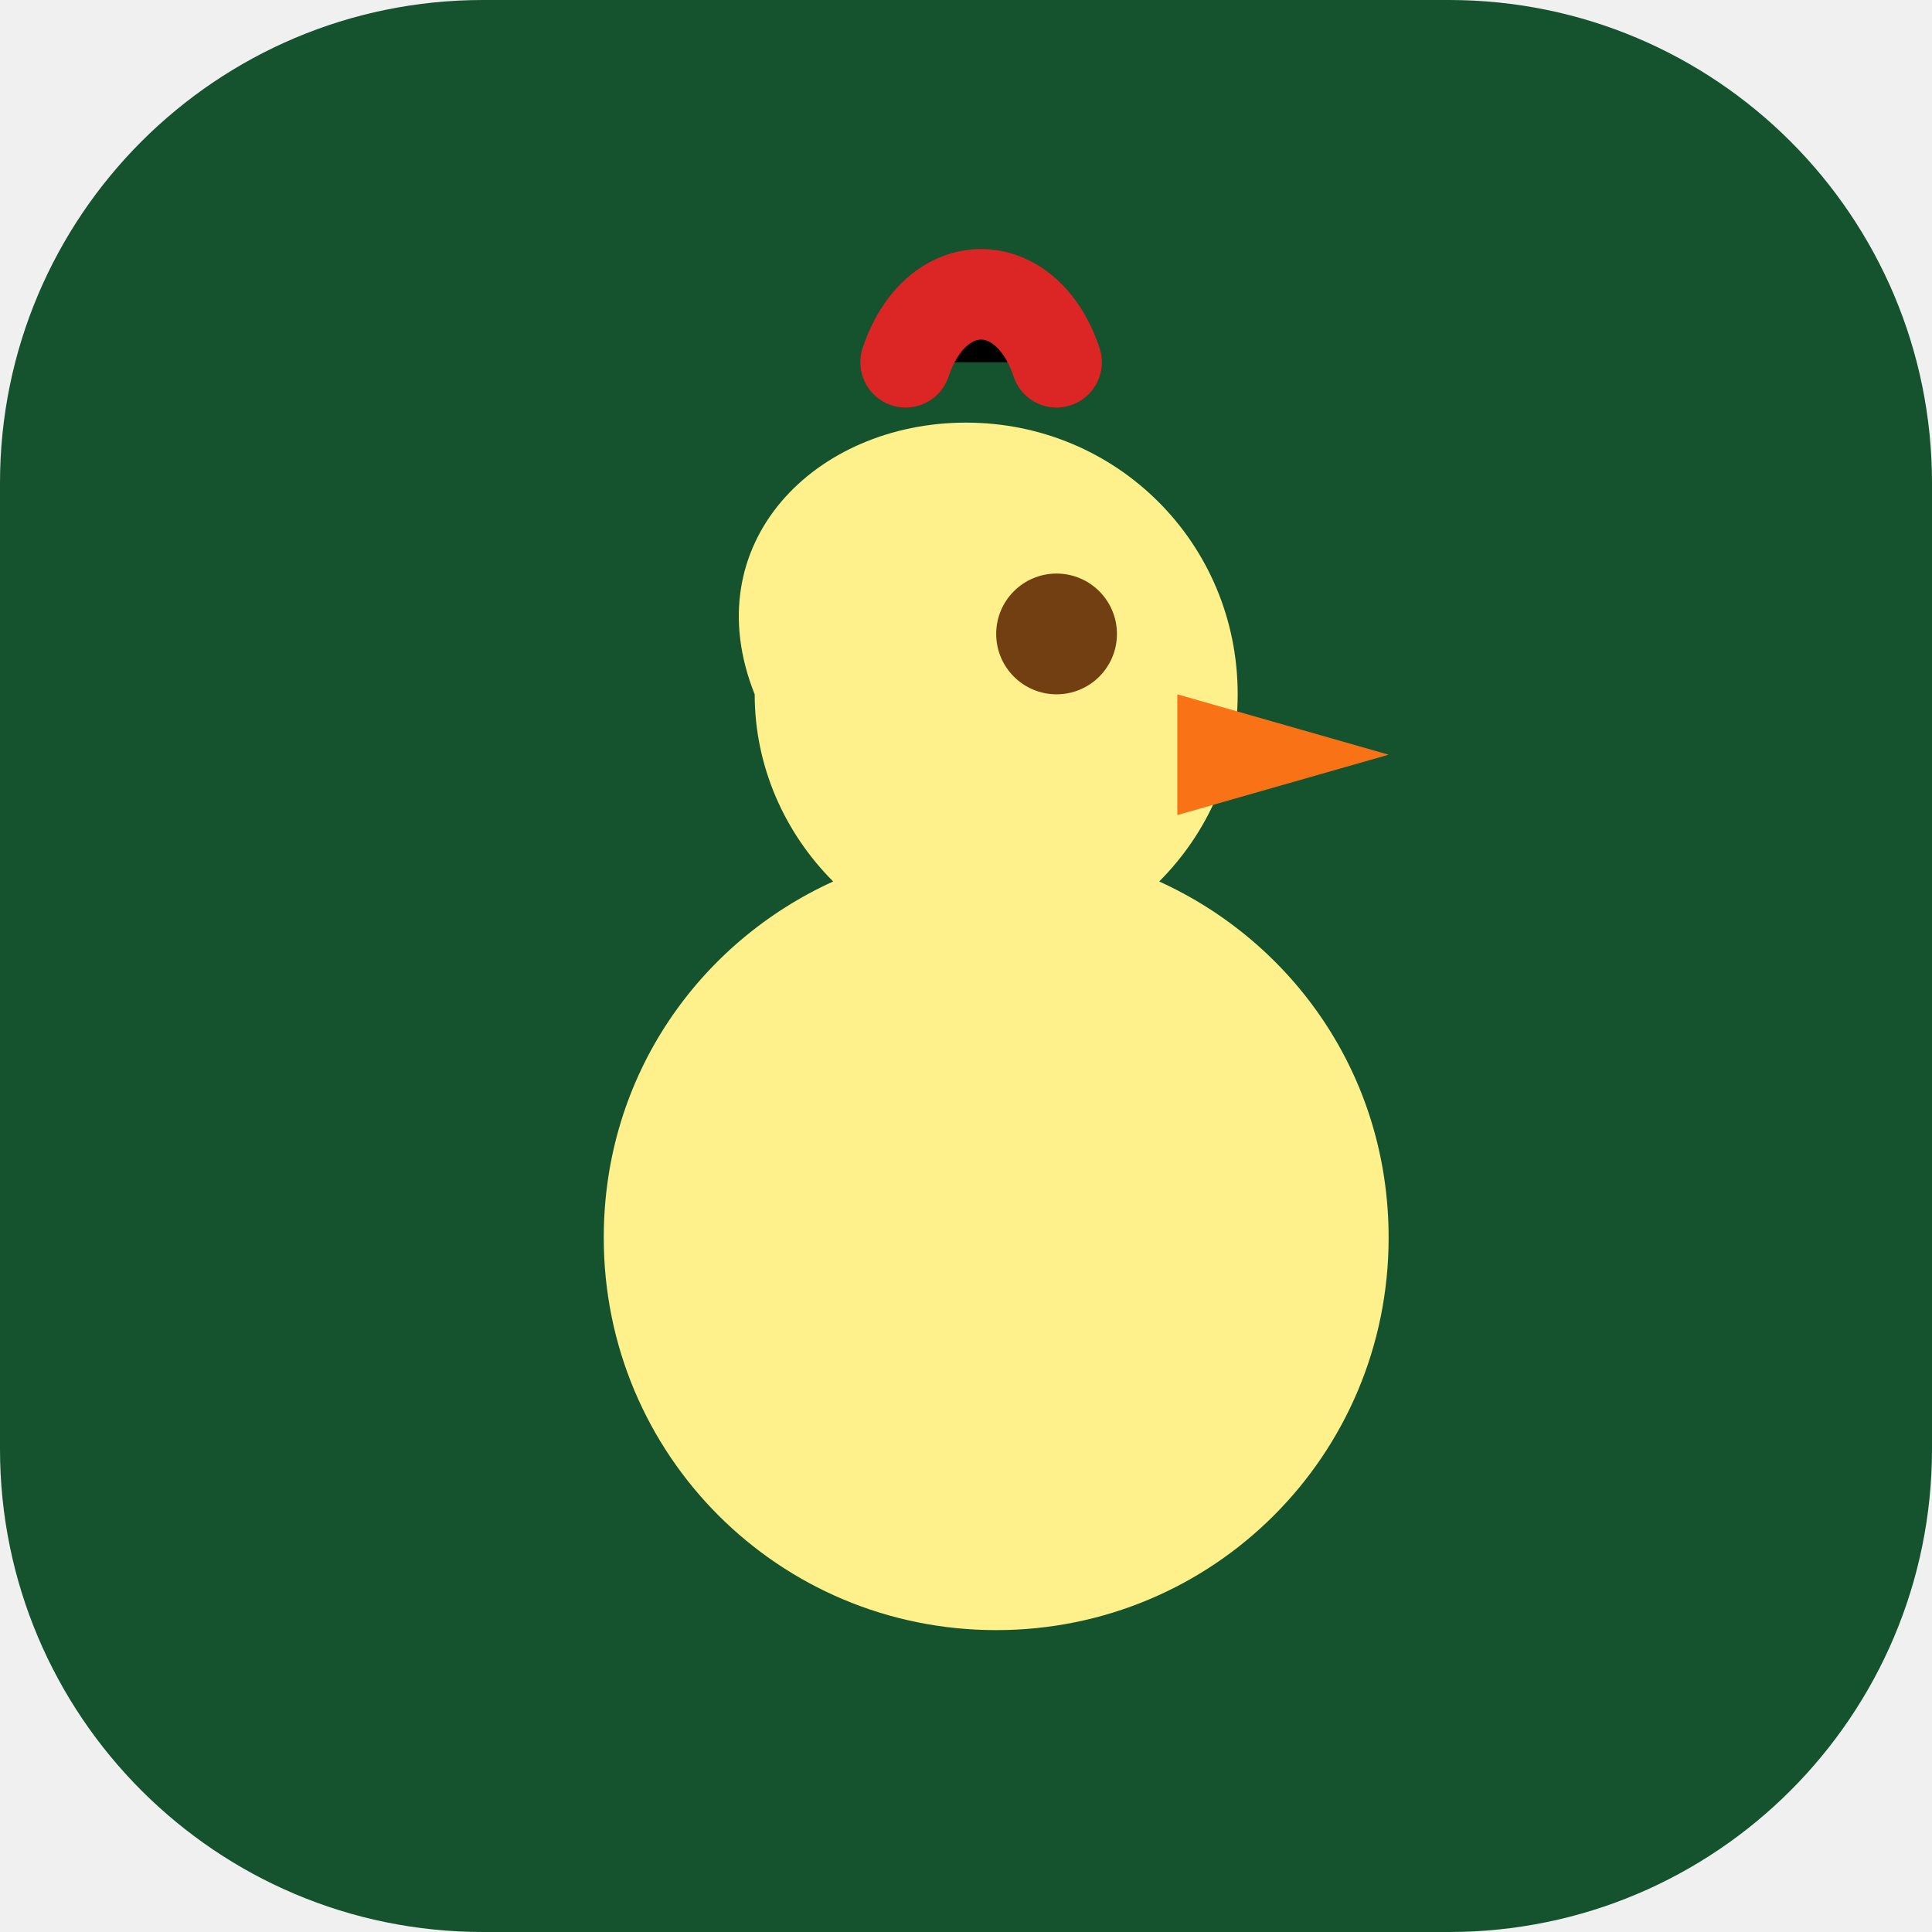
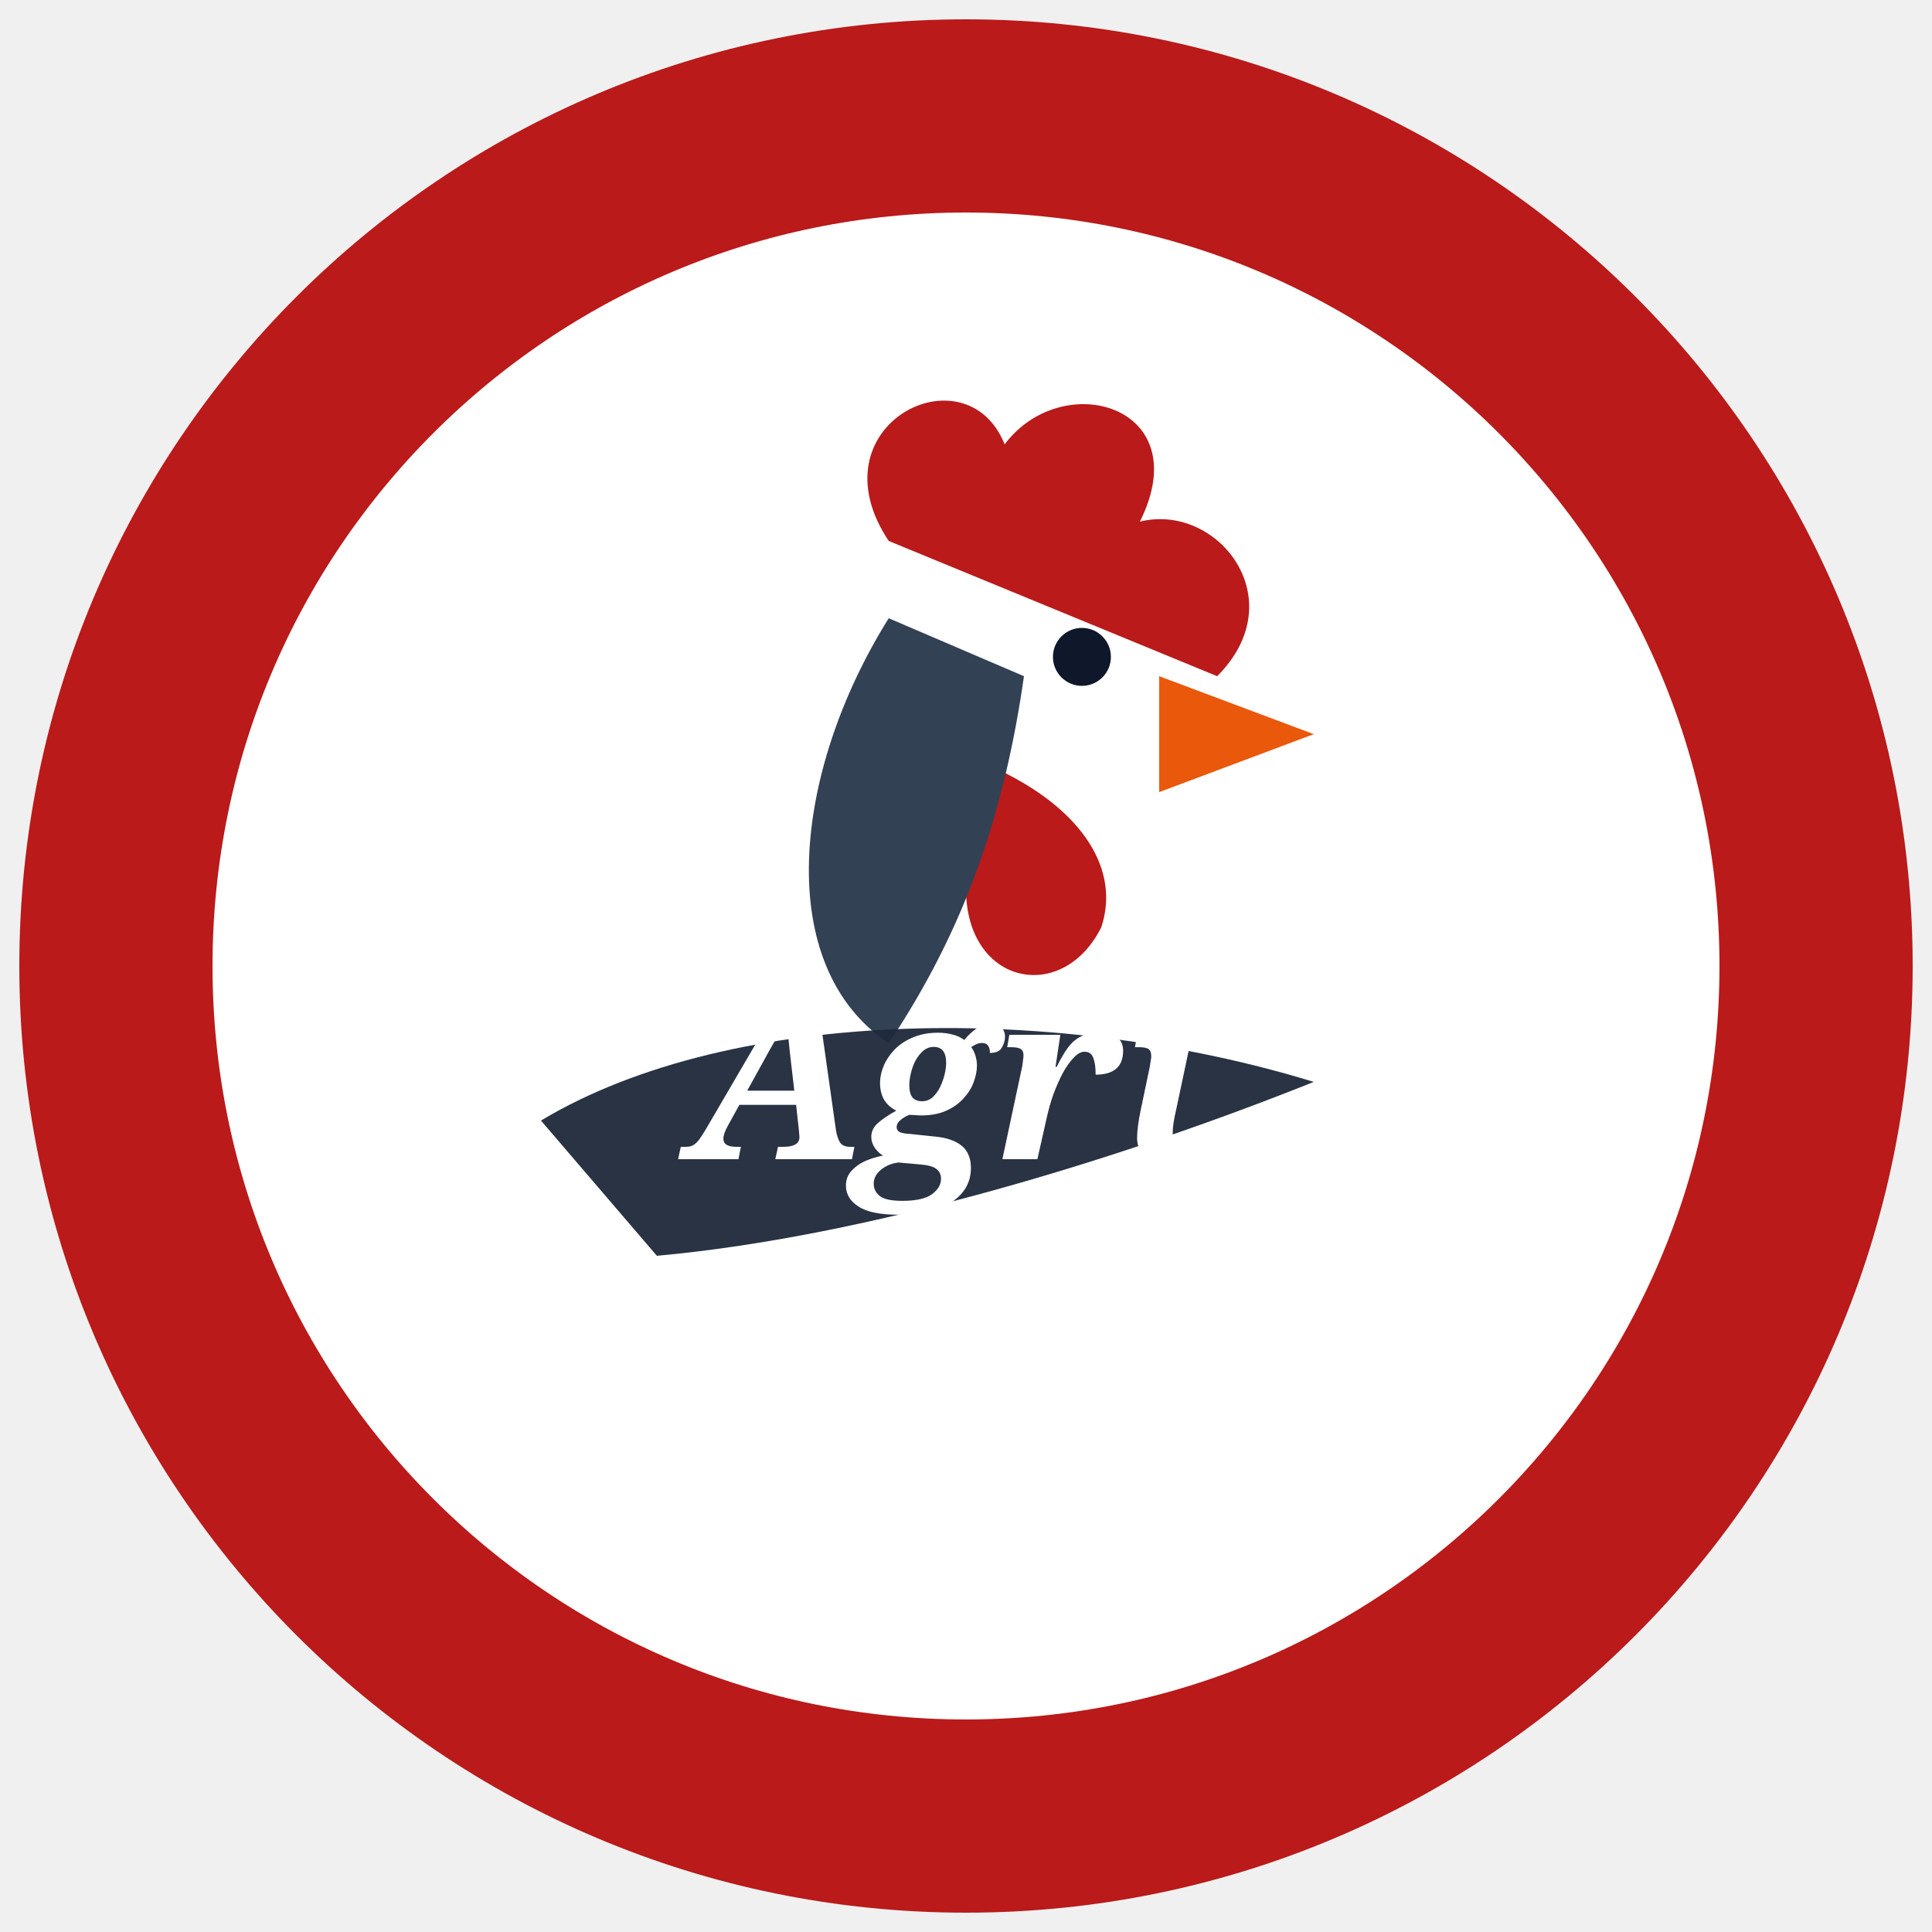
- <svg xmlns="http://www.w3.org/2000/svg" viewBox="0 0 32 32">
-   <rect width="32" height="32" rx="8" fill="#14532d" />
-   <path d="M16 7c2.5 0 4.5 2 4.5 4.5 0 1.2-.5 2.3-1.3 3.1 2.2 1 3.8 3.2 3.8 5.9 0 3.6-2.9 6.5-6.5 6.5s-6.5-2.9-6.5-6.5c0-2.7 1.6-4.9 3.8-5.9-.8-.8-1.3-1.9-1.3-3.1C11.5 9 13.5 7 16 7z" fill="#fef08a" />
-   <circle cx="17.5" cy="10.5" r="1" fill="#713f12" />
-   <polygon points="19.5,11.5 23,12.5 19.5,13.5" fill="#f97316" />
-   <path d="M15 6c.5-1.5 2-1.5 2.5 0" stroke="#dc2626" stroke-width="1.5" stroke-linecap="round" />
+ <svg xmlns="http://www.w3.org/2000/svg" viewBox="0 0 100 100">
+   <circle cx="50" cy="50" r="44" fill="#ffffff" stroke="#ba1a1a" stroke-width="10" />
+   <path d="M46 28 C42 22 50 18 52 23 C55 19 62 21 59 27 C63 26 67 31 63 35" fill="#ba1a1a" />
+   <polygon points="60,35 68,38 60,41" fill="#ea580c" />
+   <circle cx="56" cy="34" r="1.5" fill="#0f172a" />
+   <path d="M52 40 C56 42 58 45 57 48 C55 52 50 51 50 46" fill="#ba1a1a" />
+   <path d="M46 32 C41 40 40 50 46 54 C50 48 52 42 53 35" fill="#334155" />
+   <path d="M28 58 C38 52 55 52 68 56 C58 60 45 64 34 65 Z" fill="#1e293b" opacity="0.95" />
+   <text x="49" y="60" font-family="'Cinzel', Georgia, serif" font-size="12" font-style="italic" font-weight="800" fill="#ffffff" text-anchor="middle">Agri</text>
</svg>
